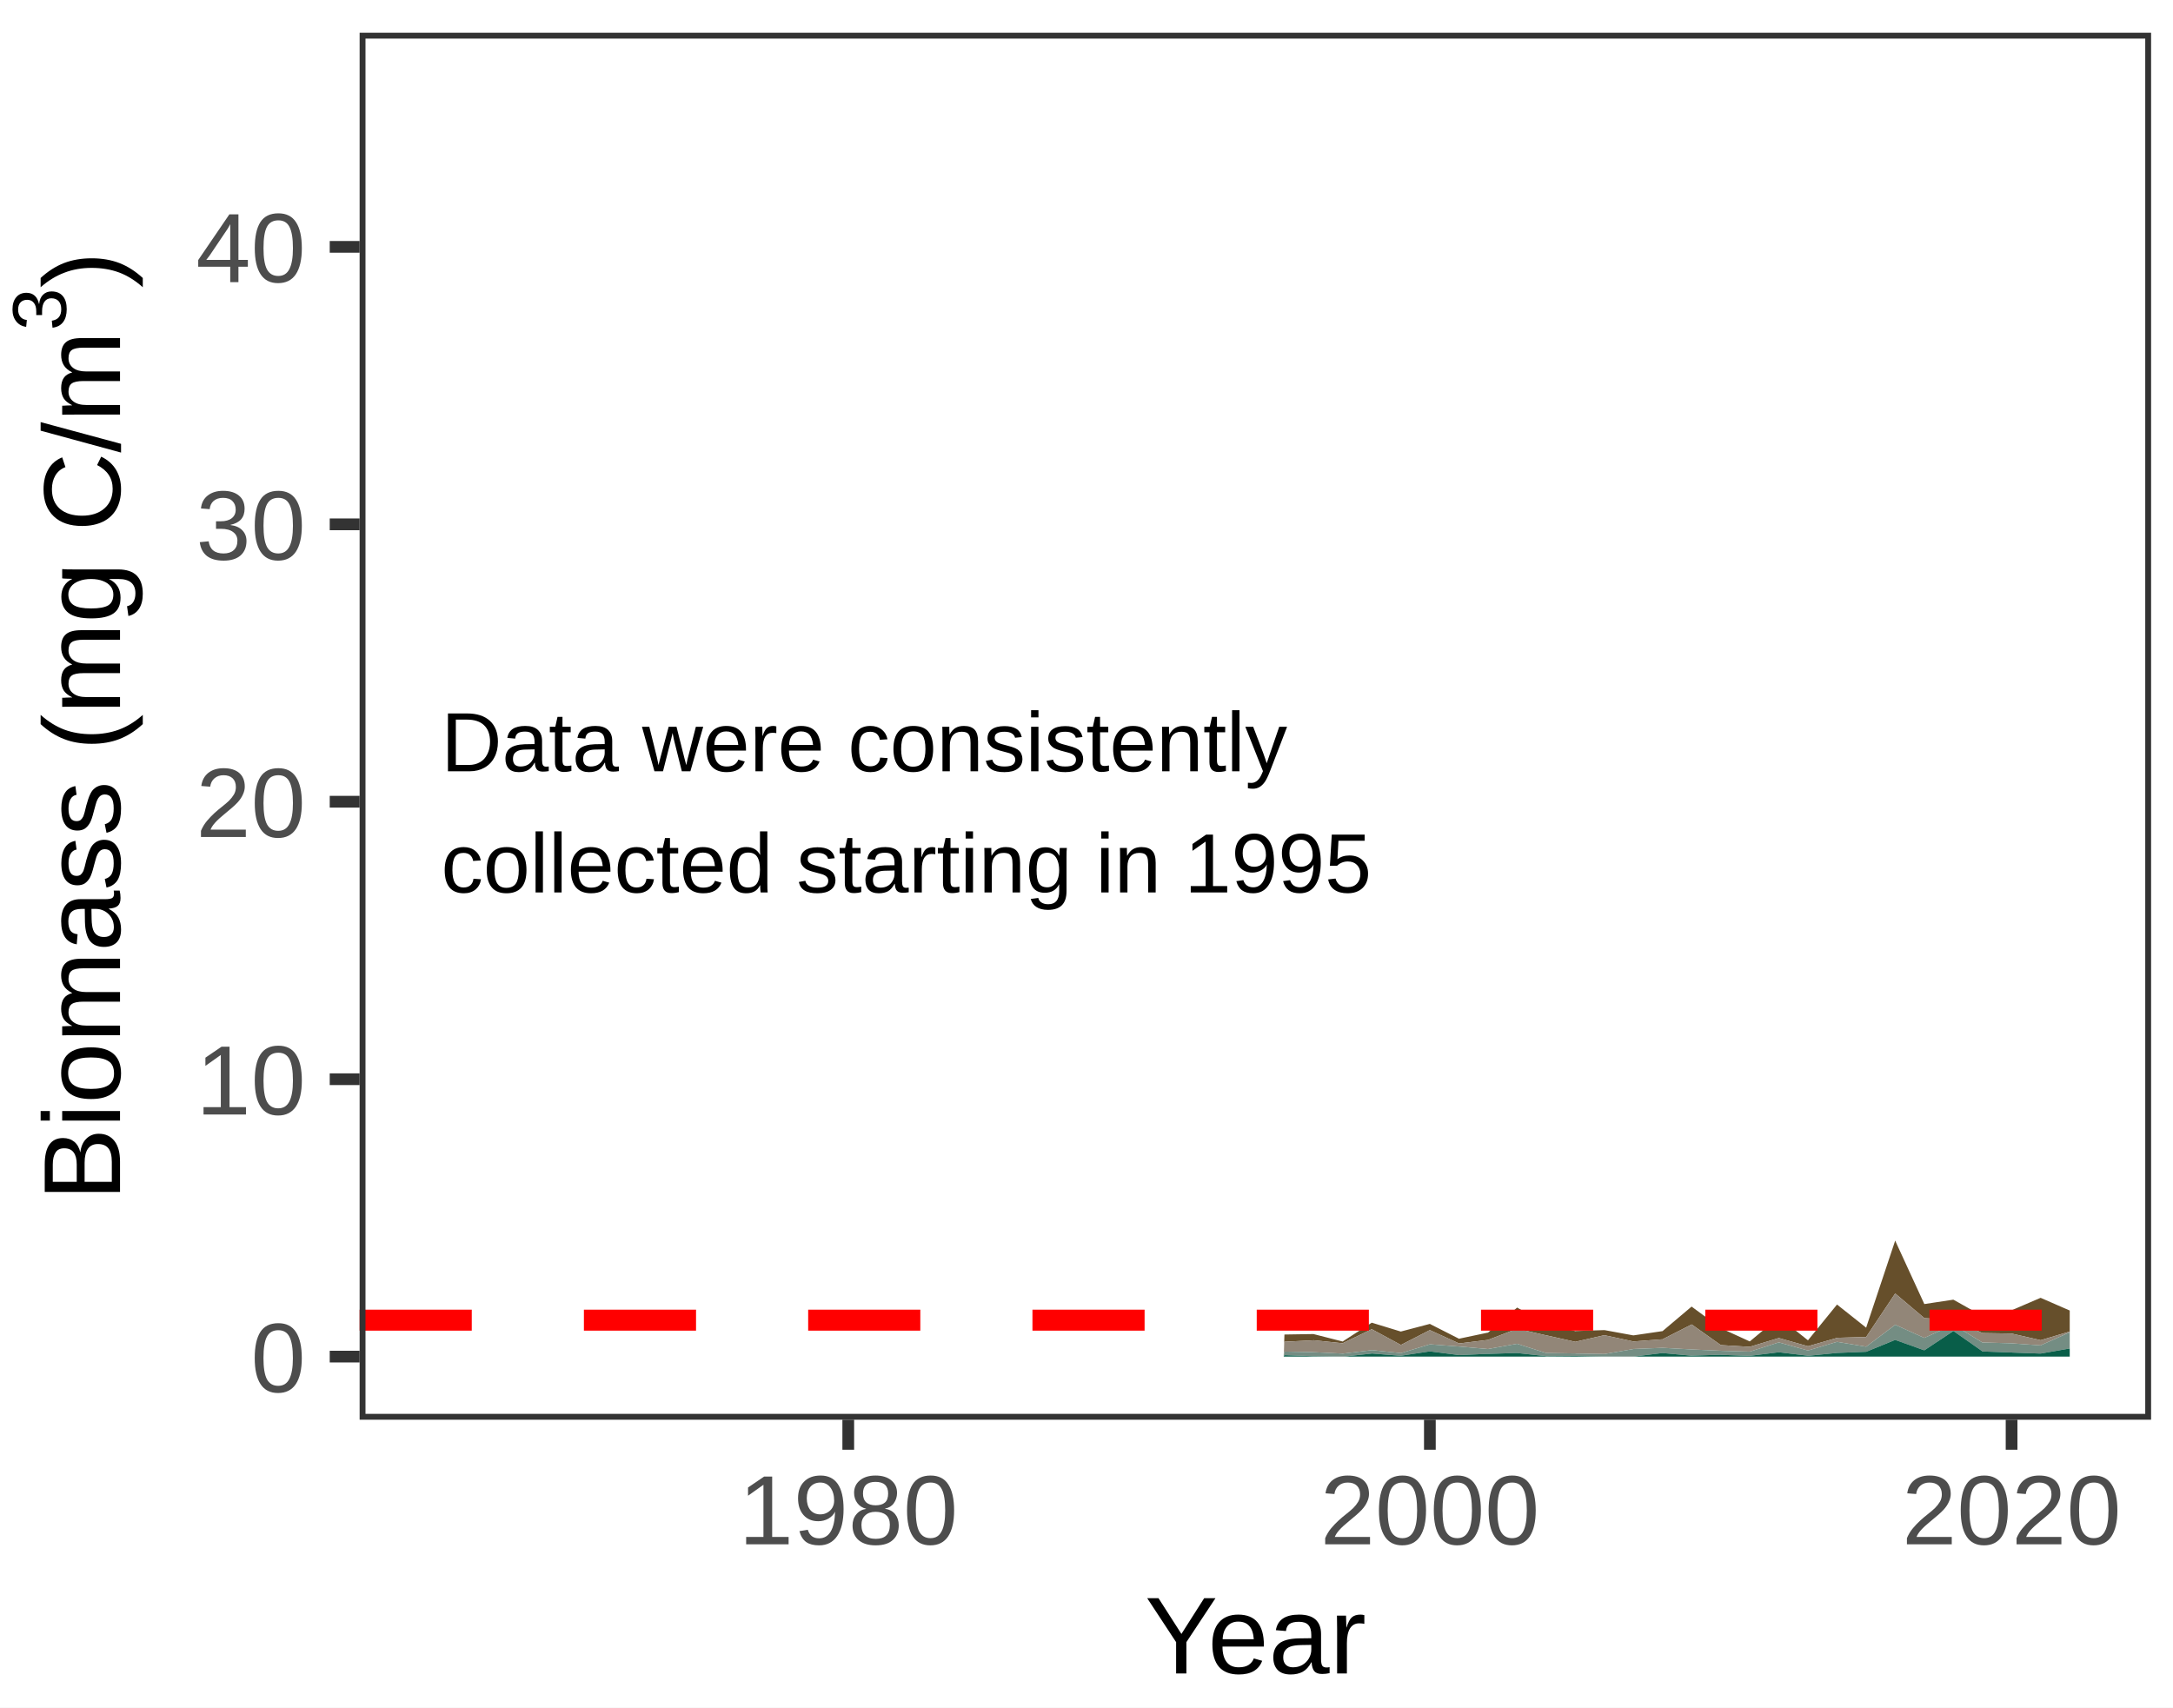
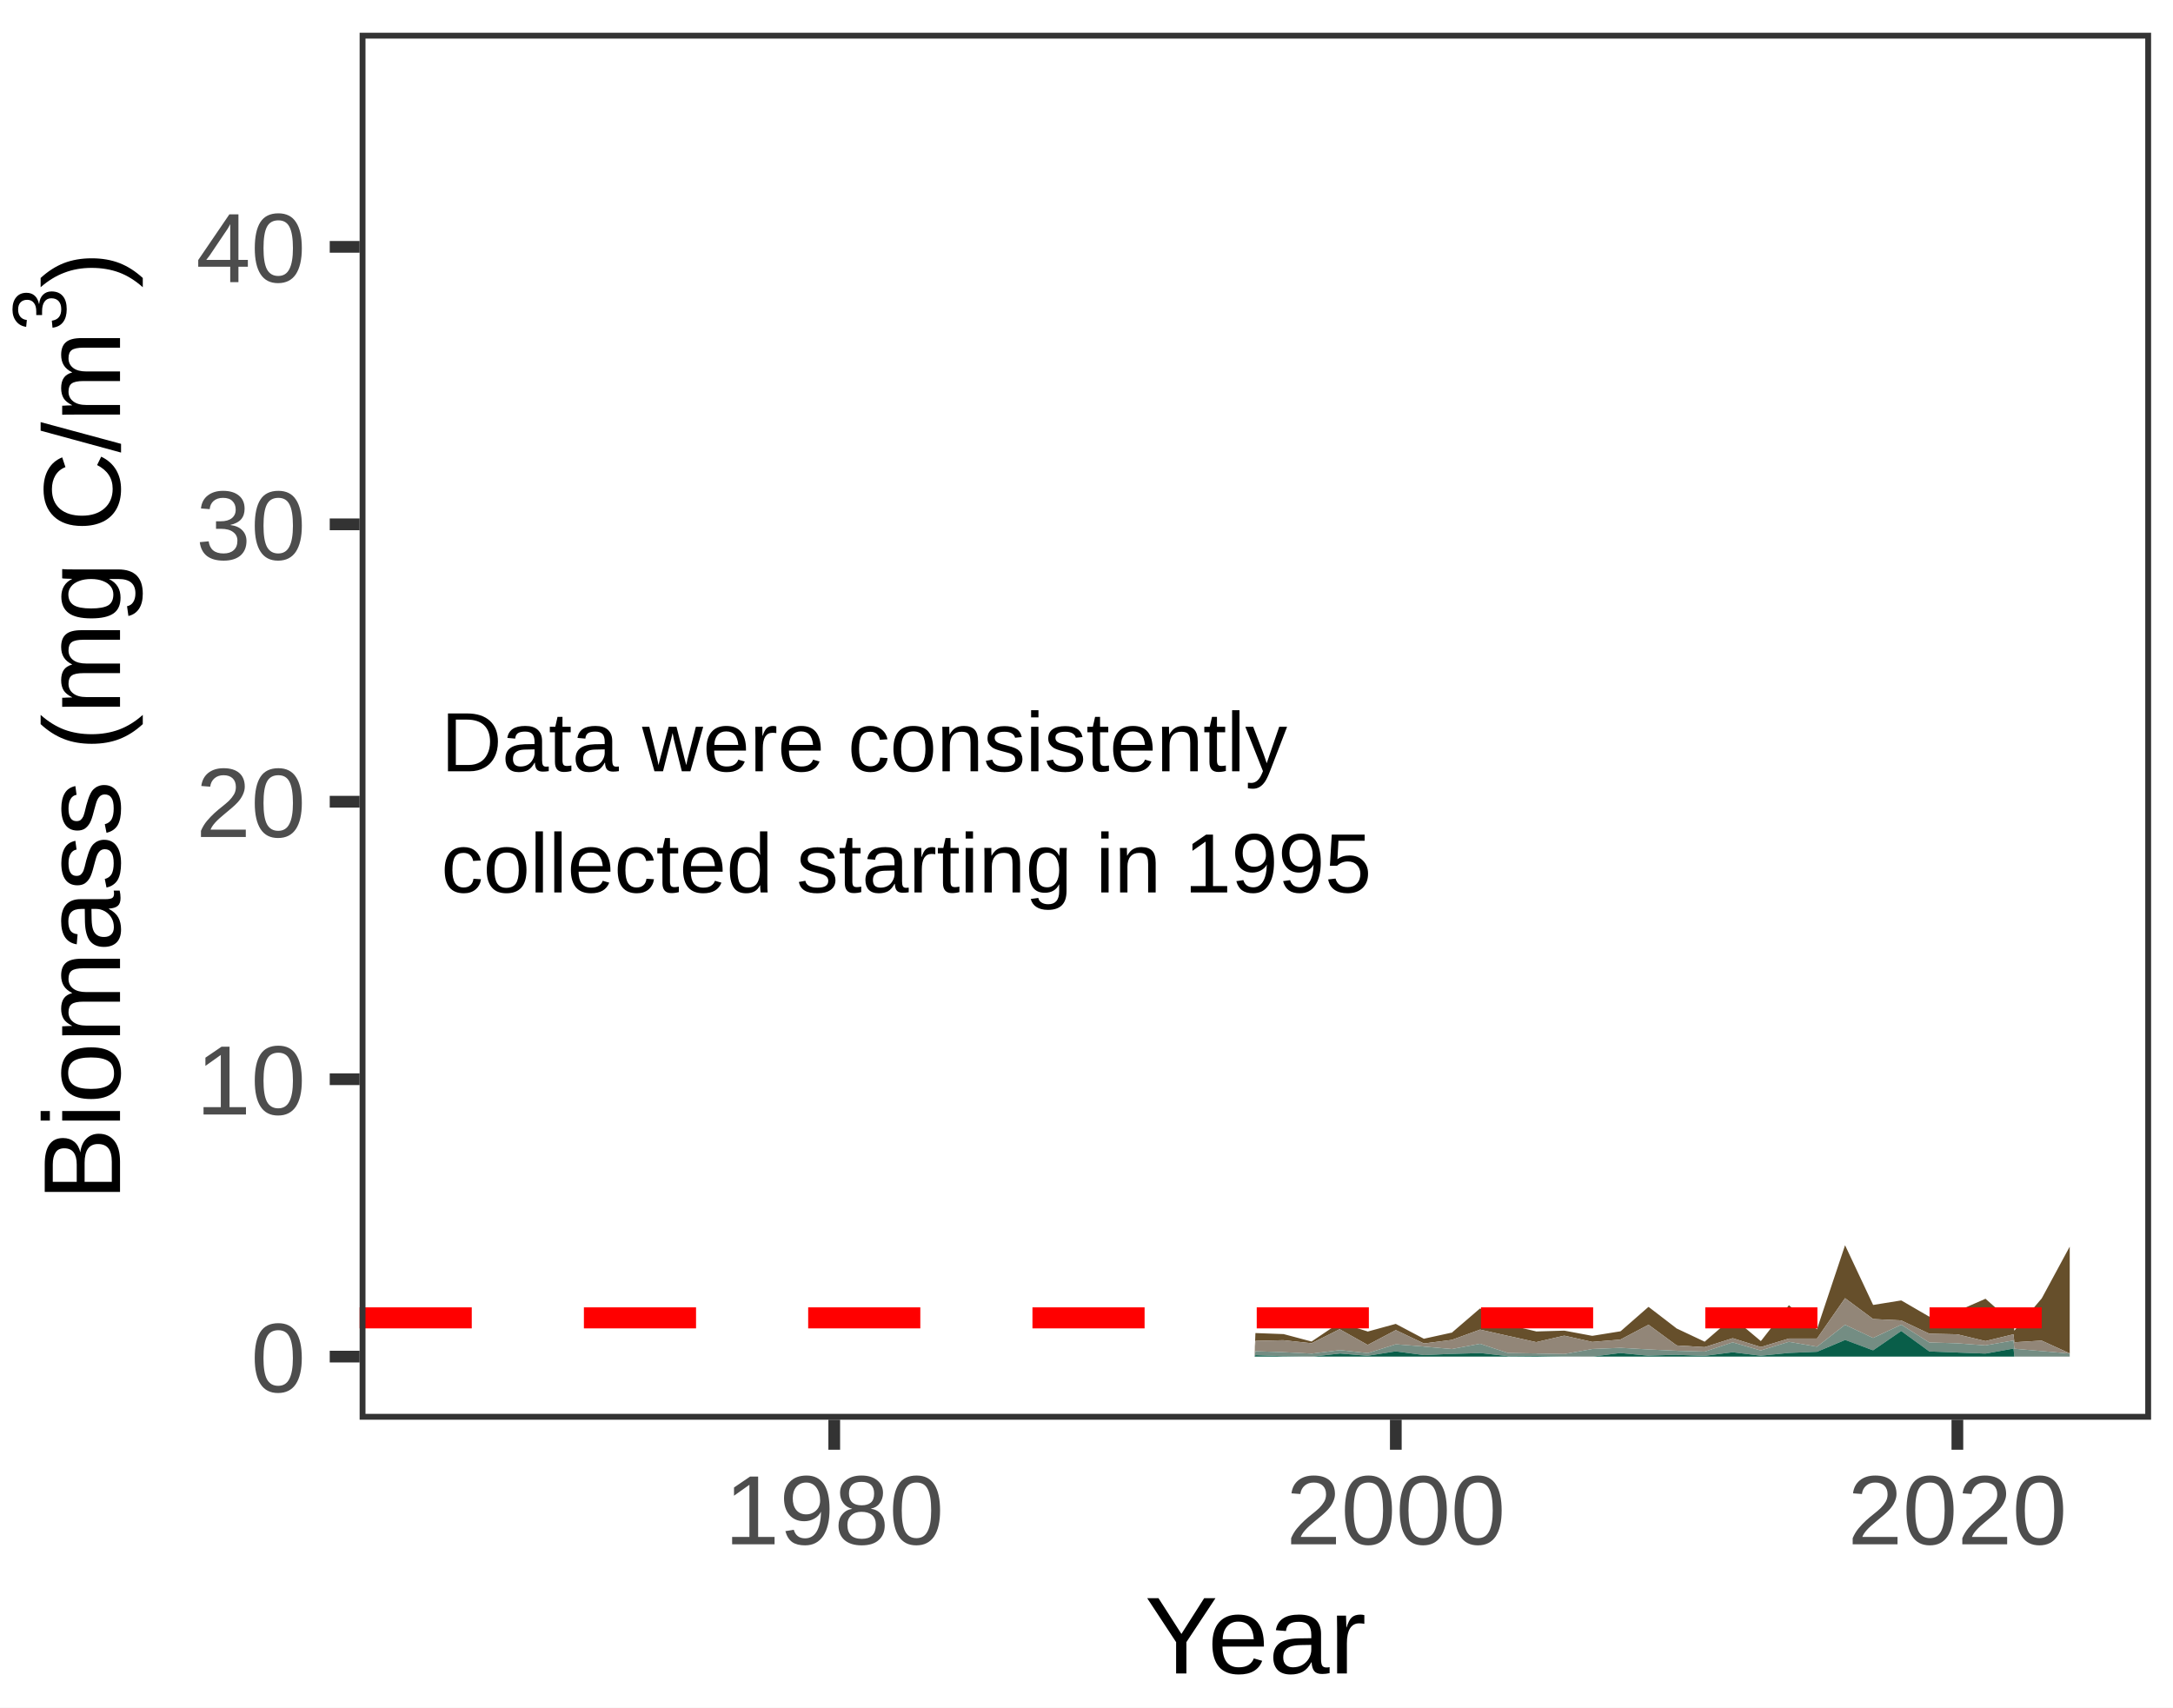
<svg xmlns="http://www.w3.org/2000/svg" class="svglite" width="198.43pt" height="155.91pt" viewBox="0 0 198.43 155.91">
  <defs>
    <style type="text/css">
    .svglite line, .svglite polyline, .svglite polygon, .svglite path, .svglite rect, .svglite circle {
      fill: none;
      stroke: #000000;
      stroke-linecap: round;
      stroke-linejoin: round;
      stroke-miterlimit: 10.00;
    }
    .svglite text {
      white-space: pre;
    }
  </style>
  </defs>
  <rect width="100%" height="100%" style="stroke: none; fill: #FFFFFF;" />
  <defs>
    <clipPath id="cpMC4wMHwxOTguNDN8MC4wMHwxNTUuOTE=">
      <rect x="0.00" y="0.00" width="198.43" height="155.91" />
    </clipPath>
  </defs>
  <g clip-path="url(#cpMC4wMHwxOTguNDN8MC4wMHwxNTUuOTE=)">
    <rect x="0.00" y="0.00" width="198.43" height="155.91" style="stroke-width: 1.07; stroke: #FFFFFF; fill: #FFFFFF;" />
  </g>
  <defs>
    <clipPath id="cpMzIuODR8MTk2LjQzfDIuOTl8MTI5LjY0">
      <rect x="32.84" y="2.99" width="163.59" height="126.65" />
    </clipPath>
  </defs>
  <g clip-path="url(#cpMzIuODR8MTk2LjQzfDIuOTl8MTI5LjY0)">
    <rect x="32.84" y="2.99" width="163.59" height="126.65" style="stroke-width: 1.07; stroke: none; fill: #FFFFFF;" />
-     <polygon points="117.29,121.86 117.37,121.86 119.88,121.82 119.95,121.82 120.02,121.84 122.53,122.48 122.61,122.50 122.68,122.45 125.19,120.83 125.26,120.78 125.33,120.80 127.85,121.57 127.92,121.59 127.99,121.57 130.50,120.91 130.57,120.89 130.64,120.93 133.16,122.21 133.23,122.25 133.30,122.23 135.81,121.70 135.88,121.69 135.96,121.62 138.47,119.46 138.54,119.40 138.61,119.44 141.12,120.88 141.20,120.92 141.27,120.94 143.78,121.53 143.85,121.55 143.92,121.54 146.43,121.46 146.51,121.46 146.58,121.47 149.09,121.93 149.16,121.94 149.23,121.93 151.75,121.56 151.82,121.55 151.89,121.49 154.40,119.37 154.47,119.31 154.55,119.37 157.06,121.22 157.13,121.28 157.20,121.31 159.71,122.46 159.78,122.49 159.86,122.43 162.37,120.34 162.44,120.28 162.51,120.33 165.02,122.33 165.10,122.39 165.17,122.30 167.68,119.21 167.75,119.12 167.82,119.18 170.34,121.18 170.41,121.24 170.48,121.02 172.99,113.50 173.06,113.28 173.13,113.44 175.65,118.92 175.72,119.08 175.79,119.07 178.30,118.69 178.37,118.68 178.45,118.72 180.96,120.13 181.03,120.17 181.10,120.16 183.61,119.67 183.69,119.65 183.76,119.62 186.27,118.54 186.34,118.51 186.41,118.54 188.93,119.64 189.00,119.67 189.00,121.58 188.93,121.61 186.41,122.36 186.34,122.38 186.27,122.36 183.76,121.79 183.69,121.77 183.61,121.77 181.10,121.73 181.03,121.73 180.96,121.70 178.45,120.54 178.37,120.51 178.30,120.51 175.79,120.37 175.72,120.37 175.65,120.30 173.13,118.17 173.06,118.11 172.99,118.22 170.48,121.98 170.41,122.09 170.34,122.09 167.82,122.16 167.75,122.17 167.68,122.19 165.17,122.91 165.10,122.93 165.02,122.91 162.51,122.20 162.44,122.18 162.37,122.20 159.86,122.96 159.78,122.98 159.71,122.98 157.20,122.83 157.13,122.82 157.06,122.77 154.55,120.99 154.47,120.94 154.40,120.98 151.89,122.26 151.82,122.30 151.75,122.30 149.23,122.49 149.16,122.50 149.09,122.48 146.58,121.94 146.51,121.92 146.43,121.94 143.92,122.51 143.85,122.53 143.78,122.51 141.27,121.95 141.20,121.93 141.12,121.92 138.61,121.35 138.54,121.33 138.47,121.36 135.96,122.32 135.88,122.35 135.81,122.36 133.30,122.67 133.23,122.67 133.16,122.64 130.64,121.49 130.57,121.46 130.50,121.49 127.99,122.78 127.92,122.81 127.85,122.77 125.33,121.41 125.26,121.37 125.19,121.41 122.68,122.62 122.61,122.66 122.53,122.65 120.02,122.39 119.95,122.38 119.88,122.39 117.37,122.52 117.29,122.52 117.22,123.88 " style="stroke-width: 0.00; stroke: none; stroke-linecap: butt; fill: #664F2B;" />
-     <polyline points="117.29,121.86 117.37,121.86 119.88,121.82 119.95,121.82 120.02,121.84 122.53,122.48 122.61,122.50 122.68,122.45 125.19,120.83 125.26,120.78 125.33,120.80 127.85,121.57 127.92,121.59 127.99,121.57 130.50,120.91 130.57,120.89 130.64,120.93 133.16,122.21 133.23,122.25 133.30,122.23 135.81,121.70 135.88,121.69 135.96,121.62 138.47,119.46 138.54,119.40 138.61,119.44 141.12,120.88 141.20,120.92 141.27,120.94 143.78,121.53 143.85,121.55 143.92,121.54 146.43,121.46 146.51,121.46 146.58,121.47 149.09,121.93 149.16,121.94 149.23,121.93 151.75,121.56 151.82,121.55 151.89,121.49 154.40,119.37 154.47,119.31 154.55,119.37 157.06,121.22 157.13,121.28 157.20,121.31 159.71,122.46 159.78,122.49 159.86,122.43 162.37,120.34 162.44,120.28 162.51,120.33 165.02,122.33 165.10,122.39 165.17,122.30 167.68,119.21 167.75,119.12 167.82,119.18 170.34,121.18 170.41,121.24 170.48,121.02 172.99,113.50 173.06,113.28 173.13,113.44 175.65,118.92 175.72,119.08 175.79,119.07 178.30,118.69 178.37,118.68 178.45,118.72 180.96,120.13 181.03,120.17 181.10,120.16 183.61,119.67 183.69,119.65 183.76,119.62 186.27,118.54 186.34,118.51 186.41,118.54 188.93,119.64 189.00,119.67 " style="stroke-width: 1.07; stroke: none; stroke-linecap: butt;" />
-     <polygon points="117.29,122.52 117.37,122.52 119.88,122.39 119.95,122.38 120.02,122.39 122.53,122.65 122.61,122.66 122.68,122.62 125.19,121.41 125.26,121.37 125.33,121.41 127.85,122.77 127.92,122.81 127.99,122.78 130.50,121.49 130.57,121.46 130.64,121.49 133.16,122.64 133.23,122.67 133.30,122.67 135.81,122.36 135.88,122.35 135.96,122.32 138.47,121.36 138.54,121.33 138.61,121.35 141.12,121.92 141.20,121.93 141.27,121.95 143.78,122.51 143.85,122.53 143.92,122.51 146.43,121.94 146.51,121.92 146.58,121.94 149.09,122.48 149.16,122.50 149.23,122.49 151.75,122.30 151.82,122.30 151.89,122.26 154.40,120.98 154.47,120.94 154.55,120.99 157.06,122.77 157.13,122.82 157.20,122.83 159.71,122.98 159.78,122.98 159.86,122.96 162.37,122.20 162.44,122.18 162.51,122.20 165.02,122.91 165.10,122.93 165.17,122.91 167.68,122.19 167.75,122.17 167.82,122.16 170.34,122.09 170.41,122.09 170.48,121.98 172.99,118.22 173.06,118.11 173.13,118.17 175.65,120.30 175.72,120.37 175.79,120.37 178.30,120.51 178.37,120.51 178.45,120.54 180.96,121.70 181.03,121.73 181.10,121.73 183.61,121.77 183.69,121.77 183.76,121.79 186.27,122.36 186.34,122.38 186.41,122.36 188.93,121.61 189.00,121.58 189.00,121.66 188.93,121.69 186.41,122.82 186.34,122.86 186.27,122.85 183.76,122.67 183.69,122.66 183.61,122.66 181.10,122.59 181.03,122.59 180.96,122.55 178.45,121.01 178.37,120.97 178.30,121.00 175.79,122.14 175.72,122.17 175.65,122.14 173.13,121.00 173.06,120.97 172.99,121.03 170.48,122.92 170.41,122.97 170.34,122.96 167.82,122.54 167.75,122.53 167.68,122.55 165.17,123.30 165.10,123.32 165.02,123.30 162.51,122.60 162.44,122.58 162.37,122.60 159.86,123.40 159.78,123.42 159.71,123.42 157.20,123.35 157.13,123.34 157.06,123.34 154.55,123.23 154.47,123.23 154.40,123.22 151.89,123.08 151.82,123.08 151.75,123.08 149.23,123.18 149.16,123.18 149.09,123.20 146.58,123.63 146.51,123.64 146.43,123.64 143.92,123.60 143.85,123.59 143.78,123.59 141.27,123.55 141.20,123.55 141.12,123.53 138.61,122.73 138.54,122.71 138.47,122.72 135.96,123.17 135.88,123.19 135.81,123.18 133.30,122.96 133.23,122.96 133.16,122.95 130.64,122.76 130.57,122.76 130.50,122.78 127.99,123.54 127.92,123.56 127.85,123.55 125.33,123.29 125.26,123.29 125.19,123.30 122.68,123.60 122.61,123.61 122.53,123.60 120.02,123.48 119.95,123.48 119.88,123.47 117.37,123.42 117.29,123.42 117.22,123.88 " style="stroke-width: 0.00; stroke: none; stroke-linecap: butt; fill: #928678;" />
-     <polyline points="117.29,122.52 117.37,122.52 119.88,122.39 119.95,122.38 120.02,122.39 122.53,122.65 122.61,122.66 122.68,122.62 125.19,121.41 125.26,121.37 125.33,121.41 127.85,122.77 127.92,122.81 127.99,122.78 130.50,121.49 130.57,121.46 130.64,121.49 133.16,122.64 133.23,122.67 133.30,122.67 135.81,122.36 135.88,122.35 135.96,122.32 138.47,121.36 138.54,121.33 138.61,121.35 141.12,121.92 141.20,121.93 141.27,121.95 143.78,122.51 143.85,122.53 143.92,122.51 146.43,121.94 146.51,121.92 146.58,121.94 149.09,122.48 149.16,122.50 149.23,122.49 151.75,122.30 151.82,122.30 151.89,122.26 154.40,120.98 154.47,120.94 154.55,120.99 157.06,122.77 157.13,122.82 157.20,122.83 159.71,122.98 159.78,122.98 159.86,122.96 162.37,122.20 162.44,122.18 162.51,122.20 165.02,122.91 165.10,122.93 165.17,122.91 167.68,122.19 167.75,122.17 167.82,122.16 170.34,122.09 170.41,122.09 170.48,121.98 172.99,118.22 173.06,118.11 173.13,118.17 175.65,120.30 175.72,120.37 175.79,120.37 178.30,120.51 178.37,120.51 178.45,120.54 180.96,121.70 181.03,121.73 181.10,121.73 183.61,121.77 183.69,121.77 183.76,121.79 186.27,122.36 186.34,122.38 186.41,122.36 188.93,121.61 189.00,121.58 " style="stroke-width: 1.07; stroke: none; stroke-linecap: butt;" />
-     <polygon points="117.29,123.42 117.37,123.42 119.88,123.47 119.95,123.48 120.02,123.48 122.53,123.60 122.61,123.61 122.68,123.60 125.19,123.30 125.26,123.29 125.33,123.29 127.85,123.55 127.92,123.56 127.99,123.54 130.50,122.78 130.57,122.76 130.64,122.76 133.16,122.95 133.23,122.96 133.30,122.96 135.81,123.18 135.88,123.19 135.96,123.17 138.47,122.72 138.54,122.71 138.61,122.73 141.12,123.53 141.20,123.55 141.27,123.55 143.78,123.59 143.85,123.59 143.92,123.60 146.43,123.64 146.51,123.64 146.58,123.63 149.09,123.20 149.16,123.18 149.23,123.18 151.75,123.08 151.82,123.08 151.89,123.08 154.40,123.22 154.47,123.23 154.55,123.23 157.06,123.34 157.13,123.34 157.20,123.35 159.71,123.42 159.78,123.42 159.86,123.40 162.37,122.60 162.44,122.58 162.51,122.60 165.02,123.30 165.10,123.32 165.17,123.30 167.68,122.55 167.75,122.53 167.82,122.54 170.34,122.96 170.41,122.97 170.48,122.92 172.99,121.03 173.06,120.97 173.13,121.00 175.65,122.14 175.72,122.17 175.79,122.14 178.30,121.00 178.37,120.97 178.45,121.01 180.96,122.55 181.03,122.59 181.10,122.59 183.61,122.66 183.69,122.66 183.76,122.67 186.27,122.85 186.34,122.86 186.41,122.82 188.93,121.69 189.00,121.66 189.00,123.14 188.93,123.15 186.41,123.59 186.34,123.60 186.27,123.60 183.76,123.51 183.69,123.50 183.61,123.50 181.10,123.41 181.03,123.41 180.96,123.35 178.45,121.59 178.37,121.54 178.30,121.59 175.79,123.26 175.72,123.30 175.65,123.28 173.13,122.38 173.06,122.35 172.99,122.38 170.48,123.41 170.41,123.44 170.34,123.44 167.82,123.54 167.75,123.54 167.68,123.55 165.17,123.80 165.10,123.80 165.02,123.79 162.51,123.49 162.44,123.48 162.37,123.49 159.86,123.80 159.78,123.81 159.71,123.81 157.20,123.72 157.13,123.71 157.06,123.71 154.55,123.79 154.47,123.80 154.40,123.79 151.89,123.56 151.82,123.55 151.75,123.56 149.23,123.87 149.16,123.88 149.09,123.88 146.58,123.87 146.51,123.87 146.43,123.87 143.92,123.82 143.85,123.82 143.78,123.82 141.27,123.84 141.20,123.84 141.12,123.83 138.61,123.56 138.54,123.55 138.47,123.55 135.96,123.63 135.88,123.63 135.81,123.63 133.30,123.74 133.23,123.74 133.16,123.73 130.64,123.41 130.57,123.40 130.50,123.41 127.99,123.79 127.92,123.80 127.85,123.80 125.33,123.60 125.26,123.60 125.19,123.61 122.68,123.88 122.61,123.88 122.53,123.88 120.02,123.84 119.95,123.84 119.88,123.84 117.37,123.75 117.29,123.75 117.22,123.88 " style="stroke-width: 0.00; stroke: none; stroke-linecap: butt; fill: #748D83;" />
-     <polyline points="117.29,123.42 117.37,123.42 119.88,123.47 119.95,123.48 120.02,123.48 122.53,123.60 122.61,123.61 122.68,123.60 125.19,123.30 125.26,123.29 125.33,123.29 127.85,123.55 127.92,123.56 127.99,123.54 130.50,122.78 130.57,122.76 130.64,122.76 133.16,122.95 133.23,122.96 133.30,122.96 135.81,123.18 135.88,123.19 135.96,123.17 138.47,122.72 138.54,122.71 138.61,122.73 141.12,123.53 141.20,123.55 141.27,123.55 143.78,123.59 143.85,123.59 143.92,123.60 146.43,123.64 146.51,123.64 146.58,123.63 149.09,123.20 149.16,123.18 149.23,123.18 151.75,123.08 151.82,123.08 151.89,123.08 154.40,123.22 154.47,123.23 154.55,123.23 157.06,123.34 157.13,123.34 157.20,123.35 159.71,123.42 159.78,123.42 159.86,123.40 162.37,122.60 162.44,122.58 162.51,122.60 165.02,123.30 165.10,123.32 165.17,123.30 167.68,122.55 167.75,122.53 167.82,122.54 170.34,122.96 170.41,122.97 170.48,122.92 172.99,121.03 173.06,120.97 173.13,121.00 175.65,122.14 175.72,122.17 175.79,122.14 178.30,121.00 178.37,120.97 178.45,121.01 180.96,122.55 181.03,122.59 181.10,122.59 183.61,122.66 183.69,122.66 183.76,122.67 186.27,122.85 186.34,122.86 186.41,122.82 188.93,121.69 189.00,121.66 " style="stroke-width: 1.07; stroke: none; stroke-linecap: butt;" />
-     <polygon points="117.29,123.75 117.37,123.75 119.88,123.84 119.95,123.84 120.02,123.84 122.53,123.88 122.61,123.88 122.68,123.88 125.19,123.61 125.26,123.60 125.33,123.60 127.85,123.80 127.92,123.80 127.99,123.79 130.50,123.41 130.57,123.40 130.64,123.41 133.16,123.73 133.23,123.74 133.30,123.74 135.81,123.63 135.88,123.63 135.96,123.63 138.47,123.55 138.54,123.55 138.61,123.56 141.12,123.83 141.20,123.84 141.27,123.84 143.78,123.82 143.85,123.82 143.92,123.82 146.43,123.87 146.51,123.87 146.58,123.87 149.09,123.88 149.16,123.88 149.23,123.87 151.75,123.56 151.82,123.55 151.89,123.56 154.40,123.79 154.47,123.80 154.55,123.79 157.06,123.71 157.13,123.71 157.20,123.72 159.71,123.81 159.78,123.81 159.86,123.80 162.37,123.49 162.44,123.48 162.51,123.49 165.02,123.79 165.10,123.80 165.17,123.80 167.68,123.55 167.75,123.54 167.82,123.54 170.34,123.44 170.41,123.44 170.48,123.41 172.99,122.38 173.06,122.35 173.13,122.38 175.65,123.28 175.72,123.30 175.79,123.26 178.30,121.59 178.37,121.54 178.45,121.59 180.96,123.35 181.03,123.41 181.10,123.41 183.61,123.50 183.69,123.50 183.76,123.51 186.27,123.60 186.34,123.60 186.41,123.59 188.93,123.15 189.00,123.14 189.00,123.88 188.93,123.88 186.41,123.88 186.34,123.88 186.27,123.88 183.76,123.88 183.69,123.88 183.61,123.88 181.10,123.88 181.03,123.88 180.96,123.88 178.45,123.88 178.37,123.88 178.30,123.88 175.79,123.88 175.72,123.88 175.65,123.88 173.13,123.88 173.06,123.88 172.99,123.88 170.48,123.88 170.41,123.88 170.34,123.88 167.82,123.88 167.75,123.88 167.68,123.88 165.17,123.88 165.10,123.88 165.02,123.88 162.51,123.88 162.44,123.88 162.37,123.88 159.86,123.88 159.78,123.88 159.71,123.88 157.20,123.88 157.13,123.88 157.06,123.88 154.55,123.88 154.47,123.88 154.40,123.88 151.89,123.88 151.82,123.88 151.75,123.88 149.23,123.88 149.16,123.88 149.09,123.88 146.58,123.88 146.51,123.88 146.43,123.88 143.92,123.88 143.85,123.88 143.78,123.88 141.27,123.88 141.20,123.88 141.12,123.88 138.61,123.88 138.54,123.88 138.47,123.88 135.96,123.88 135.88,123.88 135.81,123.88 133.30,123.88 133.23,123.88 133.16,123.88 130.64,123.88 130.57,123.88 130.50,123.88 127.99,123.88 127.92,123.88 127.85,123.88 125.33,123.88 125.26,123.88 125.19,123.88 122.68,123.88 122.61,123.88 122.53,123.88 120.02,123.88 119.95,123.88 119.88,123.88 117.37,123.88 117.29,123.88 117.22,123.88 " style="stroke-width: 0.00; stroke: none; stroke-linecap: butt; fill: #095E49;" />
-     <polyline points="117.29,123.75 117.37,123.75 119.88,123.84 119.95,123.84 120.02,123.84 122.53,123.88 122.61,123.88 122.68,123.88 125.19,123.61 125.26,123.60 125.33,123.60 127.85,123.80 127.92,123.80 127.99,123.79 130.50,123.41 130.57,123.40 130.64,123.41 133.16,123.73 133.23,123.74 133.30,123.74 135.81,123.63 135.88,123.63 135.96,123.63 138.47,123.55 138.54,123.55 138.61,123.56 141.12,123.83 141.20,123.84 141.27,123.84 143.78,123.82 143.85,123.82 143.92,123.82 146.43,123.87 146.51,123.87 146.58,123.87 149.09,123.88 149.16,123.88 149.23,123.87 151.75,123.56 151.82,123.55 151.89,123.56 154.40,123.79 154.47,123.80 154.55,123.79 157.06,123.71 157.13,123.71 157.20,123.72 159.71,123.81 159.78,123.81 159.86,123.80 162.37,123.49 162.44,123.48 162.51,123.49 165.02,123.79 165.10,123.80 165.17,123.80 167.68,123.55 167.75,123.54 167.82,123.54 170.34,123.44 170.41,123.44 170.48,123.41 172.99,122.38 173.06,122.35 173.13,122.38 175.65,123.28 175.72,123.30 175.79,123.26 178.30,121.59 178.37,121.54 178.45,121.59 180.96,123.35 181.03,123.41 181.10,123.41 183.61,123.50 183.69,123.50 183.76,123.51 186.27,123.60 186.34,123.60 186.41,123.59 188.93,123.15 189.00,123.14 " style="stroke-width: 1.07; stroke: none; stroke-linecap: butt;" />
-     <line x1="32.84" y1="120.55" x2="196.43" y2="120.55" style="stroke-width: 1.92; stroke: #FF0000; stroke-dasharray: 10.24,10.24; stroke-linecap: butt;" />
+     <polygon points="114.64,121.73 114.71,121.73 117.13,121.82 117.20,121.82 117.28,121.84 119.69,122.48 119.77,122.50 119.84,122.45 122.26,120.83 122.33,120.78 122.41,120.80 124.82,121.56 124.89,121.59 124.97,121.57 127.38,120.91 127.46,120.89 127.53,120.93 129.95,122.21 130.02,122.25 130.10,122.23 132.51,121.70 132.59,121.69 132.66,121.62 135.08,119.54 135.15,119.48 135.23,119.52 137.64,120.93 137.72,120.97 137.79,120.99 140.21,121.56 140.28,121.58 140.35,121.58 142.77,121.51 142.84,121.51 142.92,121.52 145.33,121.97 145.41,121.98 145.48,121.97 147.90,121.58 147.97,121.57 148.05,121.51 150.46,119.40 150.54,119.34 150.61,119.39 153.03,121.25 153.10,121.31 153.17,121.34 155.59,122.48 155.66,122.52 155.74,122.45 158.15,120.37 158.23,120.30 158.30,120.37 160.72,122.40 160.79,122.46 160.87,122.37 163.28,119.28 163.36,119.18 163.43,119.25 165.85,121.32 165.92,121.39 165.99,121.16 168.41,113.93 168.48,113.71 168.56,113.87 170.97,119.00 171.05,119.16 171.12,119.15 173.54,118.76 173.61,118.75 173.69,118.79 176.10,120.19 176.18,120.23 176.25,120.22 178.67,119.74 178.74,119.72 178.81,119.69 181.23,118.63 181.30,118.59 181.38,118.66 183.79,120.79 183.87,120.85 183.94,121.51 186.36,118.66 186.43,118.58 186.51,118.44 188.92,113.98 189.00,113.84 189.00,123.59 188.92,123.55 186.51,122.45 186.43,122.41 186.36,122.42 183.94,122.57 183.87,121.84 183.79,121.86 181.38,122.44 181.30,122.46 181.23,122.44 178.81,121.86 178.74,121.85 178.67,121.84 176.25,121.79 176.18,121.79 176.10,121.75 173.69,120.61 173.61,120.58 173.54,120.57 171.12,120.45 171.05,120.45 170.97,120.39 168.56,118.60 168.48,118.54 168.41,118.65 165.99,122.13 165.92,122.23 165.85,122.23 163.43,122.23 163.36,122.23 163.28,122.25 160.87,122.98 160.79,123.00 160.72,122.98 158.30,122.22 158.23,122.20 158.15,122.22 155.74,122.99 155.66,123.01 155.59,123.01 153.17,122.86 153.10,122.85 153.03,122.80 150.61,121.02 150.54,120.97 150.46,121.01 148.05,122.28 147.97,122.32 147.90,122.33 145.48,122.53 145.41,122.54 145.33,122.52 142.92,121.98 142.84,121.97 142.77,121.98 140.35,122.54 140.28,122.56 140.21,122.54 137.79,122.00 137.72,121.99 137.64,121.97 135.23,121.43 135.15,121.41 135.08,121.44 132.66,122.32 132.59,122.35 132.51,122.36 130.10,122.67 130.02,122.67 129.95,122.64 127.53,121.49 127.46,121.46 127.38,121.50 124.97,122.77 124.89,122.81 124.82,122.77 122.41,121.42 122.33,121.37 122.26,121.41 119.84,122.62 119.77,122.66 119.69,122.65 117.28,122.39 117.20,122.38 117.13,122.38 114.71,122.44 114.64,122.44 114.56,123.88 " style="stroke-width: 0.00; stroke: none; stroke-linecap: butt; fill: #664F2B;" />
+     <polyline points="114.64,121.73 114.71,121.73 117.13,121.82 117.20,121.82 117.28,121.84 119.69,122.48 119.77,122.50 119.84,122.45 122.26,120.83 122.33,120.78 122.41,120.80 124.82,121.56 124.89,121.59 124.97,121.57 127.38,120.91 127.46,120.89 127.53,120.93 129.95,122.21 130.02,122.25 130.10,122.23 132.51,121.70 132.59,121.69 132.66,121.62 135.08,119.54 135.15,119.48 135.23,119.52 137.64,120.93 137.72,120.97 137.79,120.99 140.21,121.56 140.28,121.58 140.35,121.58 142.77,121.51 142.84,121.51 142.92,121.52 145.33,121.97 145.41,121.98 145.48,121.97 147.90,121.58 147.97,121.57 148.05,121.51 150.46,119.40 150.54,119.34 150.61,119.39 153.03,121.25 153.10,121.31 153.17,121.34 155.59,122.48 155.66,122.52 155.74,122.45 158.15,120.37 158.23,120.30 158.30,120.37 160.72,122.40 160.79,122.46 160.87,122.37 163.28,119.28 163.36,119.18 163.43,119.25 165.85,121.32 165.92,121.39 165.99,121.16 168.41,113.93 168.48,113.71 168.56,113.87 170.97,119.00 171.05,119.16 171.12,119.15 173.54,118.76 173.61,118.75 173.69,118.79 176.10,120.19 176.18,120.23 176.25,120.22 178.67,119.74 178.74,119.72 178.81,119.69 181.23,118.63 181.30,118.59 181.38,118.66 183.79,120.79 183.87,120.85 183.94,121.51 186.36,118.66 186.43,118.58 186.51,118.44 188.92,113.98 189.00,113.84 " style="stroke-width: 1.07; stroke: none; stroke-linecap: butt;" />
+     <polygon points="114.64,122.44 114.71,122.44 117.13,122.38 117.20,122.38 117.28,122.39 119.69,122.65 119.77,122.66 119.84,122.62 122.26,121.41 122.33,121.37 122.41,121.42 124.82,122.77 124.89,122.81 124.97,122.77 127.38,121.50 127.46,121.46 127.53,121.49 129.95,122.64 130.02,122.67 130.10,122.67 132.51,122.36 132.59,122.35 132.66,122.32 135.08,121.44 135.15,121.41 135.23,121.43 137.64,121.97 137.72,121.99 137.79,122.00 140.21,122.54 140.28,122.56 140.35,122.54 142.77,121.98 142.84,121.97 142.92,121.98 145.33,122.52 145.41,122.54 145.48,122.53 147.90,122.33 147.97,122.32 148.05,122.28 150.46,121.01 150.54,120.97 150.61,121.02 153.03,122.80 153.10,122.85 153.17,122.86 155.59,123.01 155.66,123.01 155.74,122.99 158.15,122.22 158.23,122.20 158.30,122.22 160.72,122.98 160.79,123.00 160.87,122.98 163.28,122.25 163.36,122.23 163.43,122.23 165.85,122.23 165.92,122.23 165.99,122.13 168.41,118.65 168.48,118.54 168.56,118.60 170.97,120.39 171.05,120.45 171.12,120.45 173.54,120.57 173.61,120.58 173.69,120.61 176.10,121.75 176.18,121.79 176.25,121.79 178.67,121.84 178.74,121.85 178.81,121.86 181.23,122.44 181.30,122.46 181.38,122.44 183.79,121.86 183.87,121.84 183.94,122.57 186.36,122.42 186.43,122.41 186.51,122.45 188.92,123.55 189.00,123.59 189.00,123.60 188.92,123.59 186.51,123.38 186.43,123.37 186.36,123.37 183.94,123.16 183.87,122.41 183.79,122.42 181.38,122.84 181.30,122.86 181.23,122.85 178.81,122.67 178.74,122.66 178.67,122.66 176.25,122.59 176.18,122.59 176.10,122.54 173.69,121.01 173.61,120.97 173.54,121.00 171.12,122.14 171.05,122.17 170.97,122.14 168.56,121.01 168.48,120.97 168.41,121.03 165.99,122.92 165.92,122.97 165.85,122.96 163.43,122.54 163.36,122.53 163.28,122.55 160.87,123.29 160.79,123.32 160.72,123.30 158.30,122.60 158.23,122.58 158.15,122.60 155.74,123.40 155.66,123.42 155.59,123.42 153.17,123.35 153.10,123.34 153.03,123.34 150.61,123.23 150.54,123.23 150.46,123.22 148.05,123.08 147.97,123.08 147.90,123.08 145.48,123.18 145.41,123.18 145.33,123.20 142.92,123.63 142.84,123.64 142.77,123.64 140.35,123.60 140.28,123.59 140.21,123.59 137.79,123.55 137.72,123.55 137.64,123.53 135.23,122.73 135.15,122.71 135.08,122.72 132.66,123.17 132.59,123.19 132.51,123.18 130.10,122.97 130.02,122.96 129.95,122.95 127.53,122.76 127.46,122.76 127.38,122.78 124.97,123.54 124.89,123.56 124.82,123.55 122.41,123.29 122.33,123.29 122.26,123.30 119.84,123.60 119.77,123.61 119.69,123.60 117.28,123.48 117.20,123.48 117.13,123.47 114.71,123.39 114.64,123.39 114.56,123.88 " style="stroke-width: 0.00; stroke: none; stroke-linecap: butt; fill: #928678;" />
+     <polyline points="114.64,122.44 114.71,122.44 117.13,122.38 117.20,122.38 117.28,122.39 119.69,122.65 119.77,122.66 119.84,122.62 122.26,121.41 122.33,121.37 122.41,121.42 124.82,122.77 124.89,122.81 124.97,122.77 127.38,121.50 127.46,121.46 127.53,121.49 129.95,122.64 130.02,122.67 130.10,122.67 132.51,122.36 132.59,122.35 132.66,122.32 135.08,121.44 135.15,121.41 135.23,121.43 137.64,121.97 137.72,121.99 137.79,122.00 140.21,122.54 140.28,122.56 140.35,122.54 142.77,121.98 142.84,121.97 142.92,121.98 145.33,122.52 145.41,122.54 145.48,122.53 147.90,122.33 147.97,122.32 148.05,122.28 150.46,121.01 150.54,120.97 150.61,121.02 153.03,122.80 153.10,122.85 153.17,122.86 155.59,123.01 155.66,123.01 155.74,122.99 158.15,122.22 158.23,122.20 158.30,122.22 160.72,122.98 160.79,123.00 160.87,122.98 163.28,122.25 163.36,122.23 163.43,122.23 165.85,122.23 165.92,122.23 165.99,122.13 168.41,118.65 168.48,118.54 168.56,118.60 170.97,120.39 171.05,120.45 171.12,120.45 173.54,120.57 173.61,120.58 173.69,120.61 176.10,121.75 176.18,121.79 176.25,121.79 178.67,121.84 178.74,121.85 178.81,121.86 181.23,122.44 181.30,122.46 181.38,122.44 183.79,121.86 183.87,121.84 183.94,122.57 186.36,122.42 186.43,122.41 186.51,122.45 188.92,123.55 189.00,123.59 " style="stroke-width: 1.07; stroke: none; stroke-linecap: butt;" />
+     <polygon points="114.64,123.39 114.71,123.39 117.13,123.47 117.20,123.48 117.28,123.48 119.69,123.60 119.77,123.61 119.84,123.60 122.26,123.30 122.33,123.29 122.41,123.29 124.82,123.55 124.89,123.56 124.97,123.54 127.38,122.78 127.46,122.76 127.53,122.76 129.95,122.95 130.02,122.96 130.10,122.97 132.51,123.18 132.59,123.19 132.66,123.17 135.08,122.72 135.15,122.71 135.23,122.73 137.64,123.53 137.72,123.55 137.79,123.55 140.21,123.59 140.28,123.59 140.35,123.60 142.77,123.64 142.84,123.64 142.92,123.63 145.33,123.20 145.41,123.18 145.48,123.18 147.90,123.08 147.97,123.08 148.05,123.08 150.46,123.22 150.54,123.23 150.61,123.23 153.03,123.34 153.10,123.34 153.17,123.35 155.59,123.42 155.66,123.42 155.74,123.40 158.15,122.60 158.23,122.58 158.30,122.60 160.72,123.30 160.79,123.32 160.87,123.29 163.28,122.55 163.36,122.53 163.43,122.54 165.85,122.96 165.92,122.97 165.99,122.92 168.41,121.03 168.48,120.97 168.56,121.01 170.97,122.14 171.05,122.17 171.12,122.14 173.54,121.00 173.61,120.97 173.69,121.01 176.10,122.54 176.18,122.59 176.25,122.59 178.67,122.66 178.74,122.66 178.81,122.67 181.23,122.85 181.30,122.86 181.38,122.84 183.79,122.42 183.87,122.41 183.94,123.16 186.36,123.37 186.43,123.37 186.51,123.38 188.92,123.59 189.00,123.60 189.00,123.88 188.92,123.88 186.51,123.88 186.43,123.88 186.36,123.88 183.94,123.88 183.87,123.14 183.79,123.16 181.38,123.59 181.30,123.60 181.23,123.60 178.81,123.51 178.74,123.50 178.67,123.50 176.25,123.41 176.18,123.41 176.10,123.35 173.69,121.60 173.61,121.54 173.54,121.59 171.12,123.25 171.05,123.30 170.97,123.28 168.56,122.38 168.48,122.35 168.41,122.39 165.99,123.41 165.92,123.44 165.85,123.44 163.43,123.54 163.36,123.54 163.28,123.55 160.87,123.79 160.79,123.80 160.72,123.79 158.30,123.49 158.23,123.48 158.15,123.49 155.74,123.80 155.66,123.81 155.59,123.81 153.17,123.72 153.10,123.71 153.03,123.71 150.61,123.79 150.54,123.80 150.46,123.79 148.05,123.56 147.97,123.55 147.90,123.56 145.48,123.87 145.41,123.88 145.33,123.88 142.92,123.87 142.84,123.87 142.77,123.87 140.35,123.82 140.28,123.82 140.21,123.82 137.79,123.84 137.72,123.84 137.64,123.83 135.23,123.56 135.15,123.55 135.08,123.56 132.66,123.63 132.59,123.63 132.51,123.63 130.10,123.74 130.02,123.74 129.95,123.73 127.53,123.41 127.46,123.40 127.38,123.41 124.97,123.79 124.89,123.80 124.82,123.80 122.41,123.60 122.33,123.60 122.26,123.61 119.84,123.88 119.77,123.88 119.69,123.88 117.28,123.84 117.20,123.84 117.13,123.84 114.71,123.75 114.64,123.75 114.56,123.88 " style="stroke-width: 0.00; stroke: none; stroke-linecap: butt; fill: #748D83;" />
+     <polyline points="114.64,123.39 114.71,123.39 117.13,123.47 117.20,123.48 117.28,123.48 119.69,123.60 119.77,123.61 119.84,123.60 122.26,123.30 122.33,123.29 122.41,123.29 124.82,123.55 124.89,123.56 124.97,123.54 127.38,122.78 127.46,122.76 127.53,122.76 129.95,122.95 130.02,122.96 130.10,122.97 132.51,123.18 132.59,123.19 132.66,123.17 135.08,122.72 135.15,122.71 135.23,122.73 137.64,123.53 137.72,123.55 137.79,123.55 140.21,123.59 140.28,123.59 140.35,123.60 142.77,123.64 142.84,123.64 142.92,123.63 145.33,123.20 145.41,123.18 145.48,123.18 147.90,123.08 147.97,123.08 148.05,123.08 150.46,123.22 150.54,123.23 150.61,123.23 153.03,123.34 153.10,123.34 153.17,123.35 155.59,123.42 155.66,123.42 155.74,123.40 158.15,122.60 158.23,122.58 158.30,122.60 160.72,123.30 160.79,123.32 160.87,123.29 163.28,122.55 163.36,122.53 163.43,122.54 165.85,122.96 165.92,122.97 165.99,122.92 168.41,121.03 168.48,120.97 168.56,121.01 170.97,122.14 171.05,122.17 171.12,122.14 173.54,121.00 173.61,120.97 173.69,121.01 176.10,122.54 176.18,122.59 176.25,122.59 178.67,122.66 178.74,122.66 178.81,122.67 181.23,122.85 181.30,122.86 181.38,122.84 183.79,122.42 183.87,122.41 183.94,123.16 186.36,123.37 186.43,123.37 186.51,123.38 188.92,123.59 189.00,123.60 " style="stroke-width: 1.07; stroke: none; stroke-linecap: butt;" />
+     <polygon points="114.64,123.75 114.71,123.75 117.13,123.84 117.20,123.84 117.28,123.84 119.69,123.88 119.77,123.88 119.84,123.88 122.26,123.61 122.33,123.60 122.41,123.60 124.82,123.80 124.89,123.80 124.97,123.79 127.38,123.41 127.46,123.40 127.53,123.41 129.95,123.73 130.02,123.74 130.10,123.74 132.51,123.63 132.59,123.63 132.66,123.63 135.08,123.56 135.15,123.55 135.23,123.56 137.64,123.83 137.72,123.84 137.79,123.84 140.21,123.82 140.28,123.82 140.35,123.82 142.77,123.87 142.84,123.87 142.92,123.87 145.33,123.88 145.41,123.88 145.48,123.87 147.90,123.56 147.97,123.55 148.05,123.56 150.46,123.79 150.54,123.80 150.61,123.79 153.03,123.71 153.10,123.71 153.17,123.72 155.59,123.81 155.66,123.81 155.74,123.80 158.15,123.49 158.23,123.48 158.30,123.49 160.72,123.79 160.79,123.80 160.87,123.79 163.28,123.55 163.36,123.54 163.43,123.54 165.85,123.44 165.92,123.44 165.99,123.41 168.41,122.39 168.48,122.35 168.56,122.38 170.97,123.28 171.05,123.30 171.12,123.25 173.54,121.59 173.61,121.54 173.69,121.60 176.10,123.35 176.18,123.41 176.25,123.41 178.67,123.50 178.74,123.50 178.81,123.51 181.23,123.60 181.30,123.60 181.38,123.59 183.79,123.16 183.87,123.14 183.94,123.88 183.87,123.88 183.79,123.88 181.38,123.88 181.30,123.88 181.23,123.88 178.81,123.88 178.74,123.88 178.67,123.88 176.25,123.88 176.18,123.88 176.10,123.88 173.69,123.88 173.61,123.88 173.54,123.88 171.12,123.88 171.05,123.88 170.97,123.88 168.56,123.88 168.48,123.88 168.41,123.88 165.99,123.88 165.92,123.88 165.85,123.88 163.43,123.88 163.36,123.88 163.28,123.88 160.87,123.88 160.79,123.88 160.72,123.88 158.30,123.88 158.23,123.88 158.15,123.88 155.74,123.88 155.66,123.88 155.59,123.88 153.17,123.88 153.10,123.88 153.03,123.88 150.61,123.88 150.54,123.88 150.46,123.88 148.05,123.88 147.97,123.88 147.90,123.88 145.48,123.88 145.41,123.88 145.33,123.88 142.92,123.88 142.84,123.88 142.77,123.88 140.35,123.88 140.28,123.88 140.21,123.88 137.79,123.88 137.72,123.88 137.64,123.88 135.23,123.88 135.15,123.88 135.08,123.88 132.66,123.88 132.59,123.88 132.51,123.88 130.10,123.88 130.02,123.88 129.95,123.88 127.53,123.88 127.46,123.88 127.38,123.88 124.97,123.88 124.89,123.88 124.82,123.88 122.41,123.88 122.33,123.88 122.26,123.88 119.84,123.88 119.77,123.88 119.69,123.88 117.28,123.88 117.20,123.88 117.13,123.88 114.71,123.88 114.64,123.88 114.56,123.88 " style="stroke-width: 0.00; stroke: none; stroke-linecap: butt; fill: #095E49;" />
+     <polyline points="114.64,123.75 114.71,123.75 117.13,123.84 117.20,123.84 117.28,123.84 119.69,123.88 119.77,123.88 119.84,123.88 122.26,123.61 122.33,123.60 122.41,123.60 124.82,123.80 124.89,123.80 124.97,123.79 127.38,123.41 127.46,123.40 127.53,123.41 129.95,123.73 130.02,123.74 130.10,123.74 132.51,123.63 132.59,123.63 132.66,123.63 135.08,123.56 135.15,123.55 135.23,123.56 137.64,123.83 137.72,123.84 137.79,123.84 140.21,123.82 140.28,123.82 140.35,123.82 142.77,123.87 142.84,123.87 142.92,123.87 145.33,123.88 145.41,123.88 145.48,123.87 147.90,123.56 147.97,123.55 148.05,123.56 150.46,123.79 150.54,123.80 150.61,123.79 153.03,123.71 153.10,123.71 153.17,123.72 155.59,123.81 155.66,123.81 155.74,123.80 158.15,123.49 158.23,123.48 158.30,123.49 160.72,123.79 160.79,123.80 160.87,123.79 163.28,123.55 163.36,123.54 163.43,123.54 165.85,123.44 165.92,123.44 165.99,123.41 168.41,122.39 168.48,122.35 168.56,122.38 170.97,123.28 171.05,123.30 171.12,123.25 173.54,121.59 173.61,121.54 173.69,121.60 176.10,123.35 176.18,123.41 176.25,123.41 178.67,123.50 178.74,123.50 178.81,123.51 181.23,123.60 181.30,123.60 181.38,123.59 183.79,123.16 183.87,123.14 " style="stroke-width: 1.07; stroke: none; stroke-linecap: butt;" />
+     <line x1="32.84" y1="120.34" x2="196.43" y2="120.34" style="stroke-width: 1.92; stroke: #FF0000; stroke-dasharray: 10.24,10.24; stroke-linecap: butt;" />
    <text x="40.28" y="70.43" style="font-size: 7.68px; font-family: &quot;Arial&quot;;" textLength="79.35px" lengthAdjust="spacingAndGlyphs">Data were consistently </text>
    <text x="40.28" y="81.49" style="font-size: 7.68px; font-family: &quot;Arial&quot;;" textLength="87.05px" lengthAdjust="spacingAndGlyphs"> collected starting in 1995</text>
    <rect x="32.84" y="2.99" width="163.59" height="126.65" style="stroke-width: 1.07; stroke: #333333;" />
  </g>
  <g clip-path="url(#cpMC4wMHwxOTguNDN8MC4wMHwxNTUuOTE=)">
    <text x="27.91" y="127.11" text-anchor="end" style="font-size: 9.00px;fill: #4D4D4D; font-family: &quot;Arial&quot;;" textLength="5.00px" lengthAdjust="spacingAndGlyphs">0</text>
    <text x="27.91" y="101.77" text-anchor="end" style="font-size: 9.00px;fill: #4D4D4D; font-family: &quot;Arial&quot;;" textLength="10.01px" lengthAdjust="spacingAndGlyphs">10</text>
    <text x="27.91" y="76.43" text-anchor="end" style="font-size: 9.00px;fill: #4D4D4D; font-family: &quot;Arial&quot;;" textLength="10.01px" lengthAdjust="spacingAndGlyphs">20</text>
    <text x="27.91" y="51.10" text-anchor="end" style="font-size: 9.00px;fill: #4D4D4D; font-family: &quot;Arial&quot;;" textLength="10.01px" lengthAdjust="spacingAndGlyphs">30</text>
    <text x="27.91" y="25.76" text-anchor="end" style="font-size: 9.00px;fill: #4D4D4D; font-family: &quot;Arial&quot;;" textLength="10.01px" lengthAdjust="spacingAndGlyphs">40</text>
    <polyline points="30.11,123.88 32.84,123.88 " style="stroke-width: 1.07; stroke: #333333; stroke-linecap: butt;" />
    <polyline points="30.11,98.55 32.84,98.55 " style="stroke-width: 1.07; stroke: #333333; stroke-linecap: butt;" />
    <polyline points="30.11,73.21 32.84,73.21 " style="stroke-width: 1.07; stroke: #333333; stroke-linecap: butt;" />
    <polyline points="30.11,47.88 32.84,47.88 " style="stroke-width: 1.07; stroke: #333333; stroke-linecap: butt;" />
    <polyline points="30.11,22.54 32.84,22.54 " style="stroke-width: 1.07; stroke: #333333; stroke-linecap: butt;" />
-     <polyline points="77.46,132.38 77.46,129.64 " style="stroke-width: 1.07; stroke: #333333; stroke-linecap: butt;" />
-     <polyline points="130.57,132.38 130.57,129.64 " style="stroke-width: 1.07; stroke: #333333; stroke-linecap: butt;" />
-     <polyline points="183.69,132.38 183.69,129.64 " style="stroke-width: 1.07; stroke: #333333; stroke-linecap: butt;" />
-     <text x="77.46" y="141.02" text-anchor="middle" style="font-size: 9.00px;fill: #4D4D4D; font-family: &quot;Arial&quot;;" textLength="20.02px" lengthAdjust="spacingAndGlyphs">1980</text>
-     <text x="130.57" y="141.02" text-anchor="middle" style="font-size: 9.00px;fill: #4D4D4D; font-family: &quot;Arial&quot;;" textLength="20.02px" lengthAdjust="spacingAndGlyphs">2000</text>
-     <text x="183.69" y="141.02" text-anchor="middle" style="font-size: 9.00px;fill: #4D4D4D; font-family: &quot;Arial&quot;;" textLength="20.02px" lengthAdjust="spacingAndGlyphs">2020</text>
+     <polyline points="76.18,132.38 76.18,129.64 " style="stroke-width: 1.07; stroke: #333333; stroke-linecap: butt;" />
+     <polyline points="127.46,132.38 127.46,129.64 " style="stroke-width: 1.07; stroke: #333333; stroke-linecap: butt;" />
+     <polyline points="178.74,132.38 178.74,129.64 " style="stroke-width: 1.07; stroke: #333333; stroke-linecap: butt;" />
+     <text x="76.18" y="141.02" text-anchor="middle" style="font-size: 9.00px;fill: #4D4D4D; font-family: &quot;Arial&quot;;" textLength="20.02px" lengthAdjust="spacingAndGlyphs">1980</text>
+     <text x="127.46" y="141.02" text-anchor="middle" style="font-size: 9.00px;fill: #4D4D4D; font-family: &quot;Arial&quot;;" textLength="20.02px" lengthAdjust="spacingAndGlyphs">2000</text>
+     <text x="178.74" y="141.02" text-anchor="middle" style="font-size: 9.00px;fill: #4D4D4D; font-family: &quot;Arial&quot;;" textLength="20.02px" lengthAdjust="spacingAndGlyphs">2020</text>
    <text x="114.64" y="152.81" text-anchor="middle" style="font-size: 10.00px; font-family: &quot;Arial&quot;;" textLength="20.22px" lengthAdjust="spacingAndGlyphs">Year</text>
    <text transform="translate(10.96,109.67) rotate(-90)" style="font-size: 10.00px; font-family: &quot;Arial&quot;;" textLength="79.48px" lengthAdjust="spacingAndGlyphs">Biomass (mg C/m</text>
    <text transform="translate(6.03,30.19) rotate(-90)" style="font-size: 7.00px; font-family: &quot;Arial&quot;;" textLength="3.90px" lengthAdjust="spacingAndGlyphs">3</text>
    <text transform="translate(10.96,26.29) rotate(-90)" style="font-size: 10.00px; font-family: &quot;Arial&quot;;" textLength="3.33px" lengthAdjust="spacingAndGlyphs">)</text>
  </g>
</svg>
